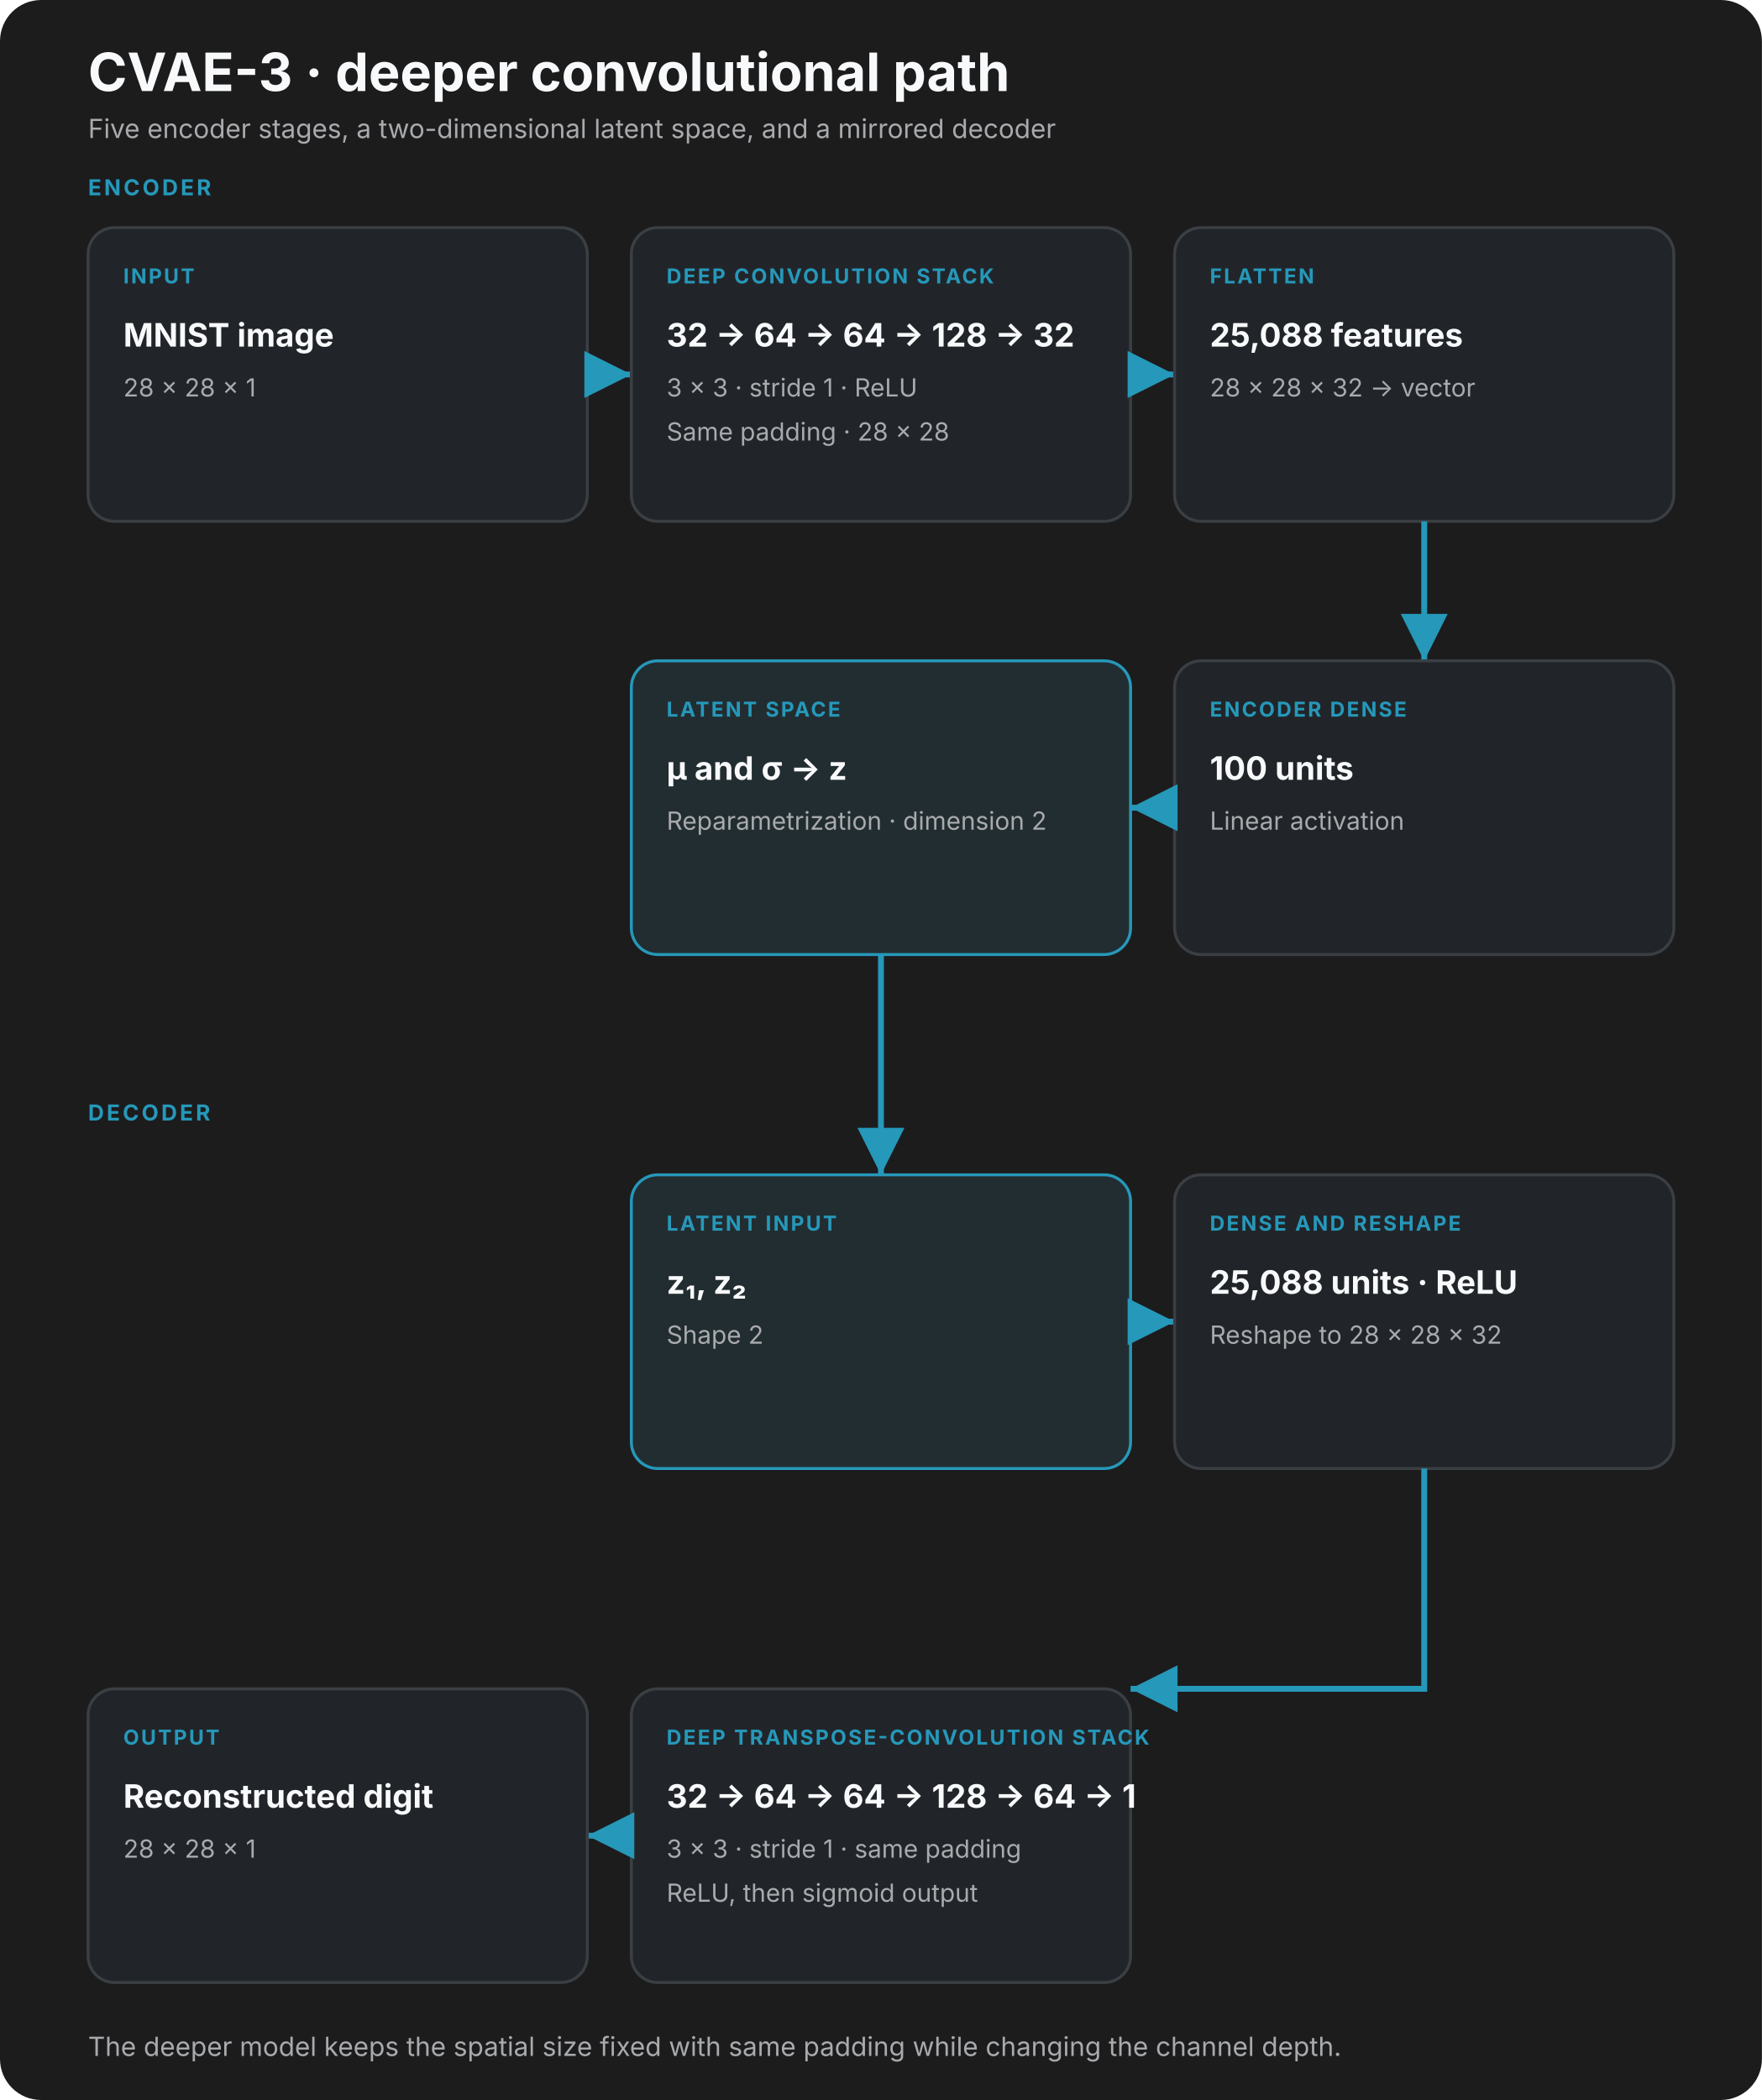
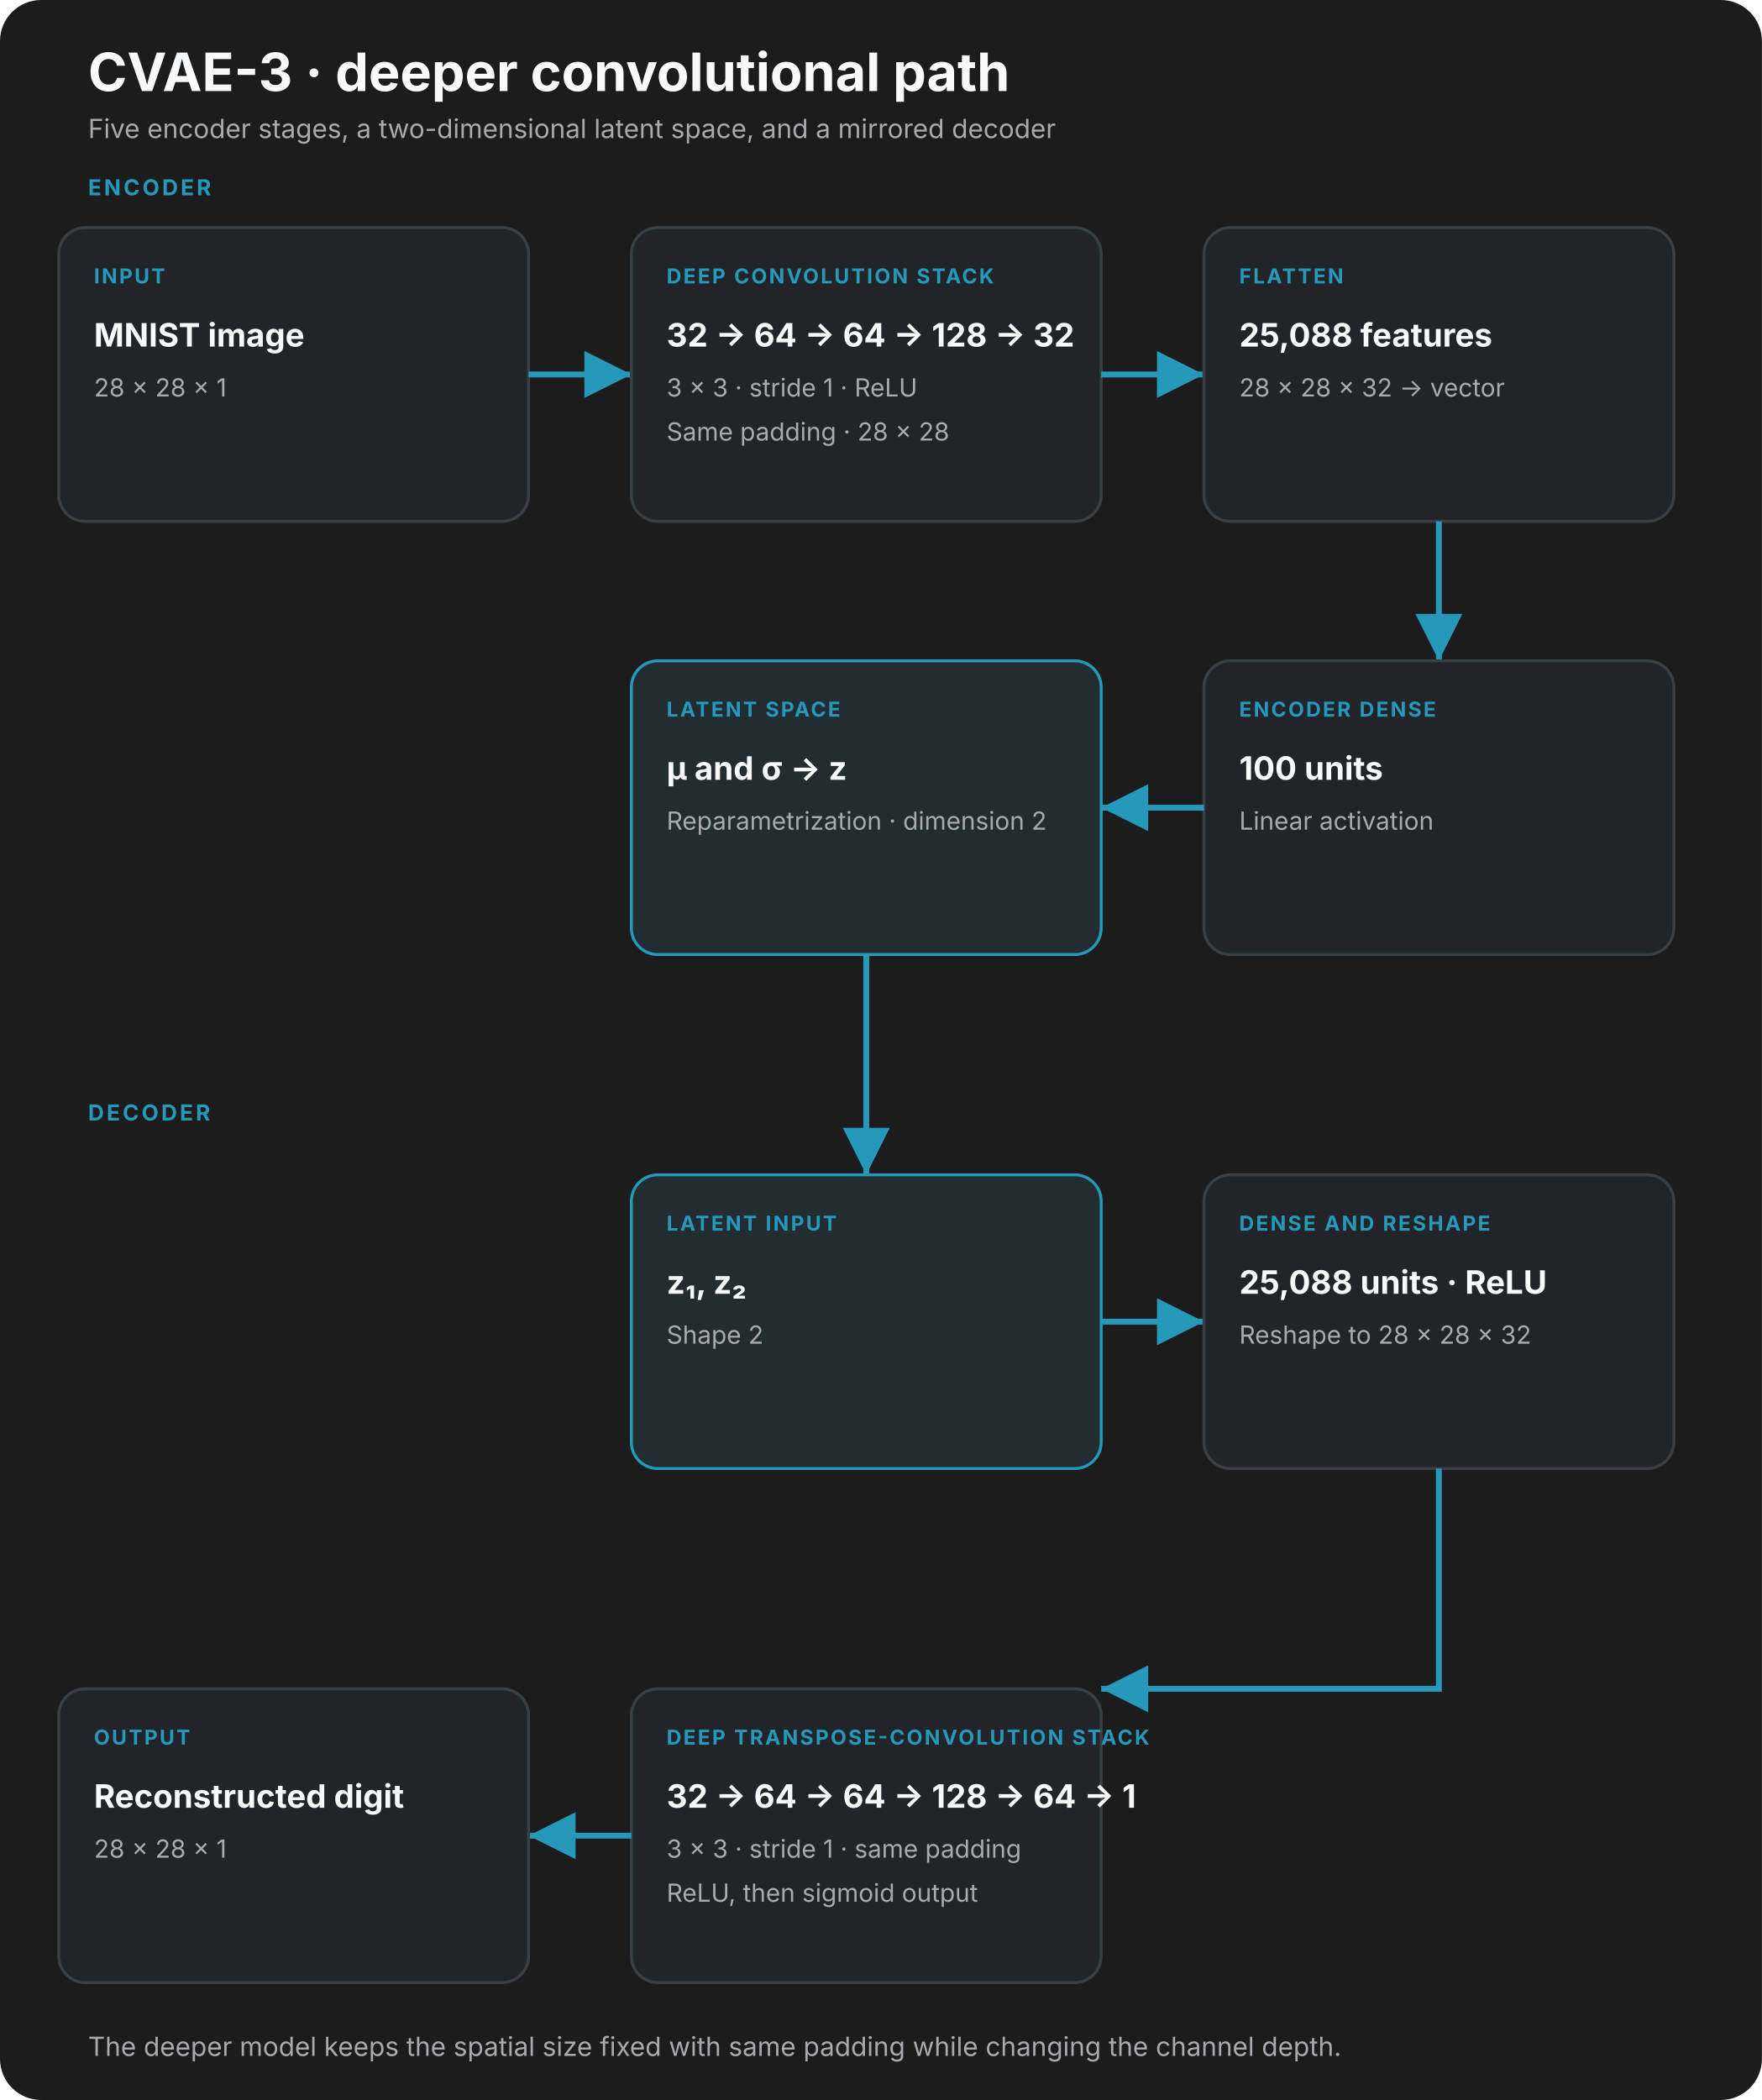
<svg xmlns="http://www.w3.org/2000/svg" viewBox="0 0 1200 1430" role="img" aria-labelledby="cvae3-title cvae3-desc">
  <defs>
    <marker id="cvae3-arrow" markerWidth="11" markerHeight="11" refX="8" refY="4" orient="auto">
      <path d="M0 0 8 4 0 8Z" fill="#2698ba" />
    </marker>
    <style>.h{fill:#f8f9fa;font:700 36px Inter,-apple-system,BlinkMacSystemFont,"Segoe UI",sans-serif}.s{fill:#a8aaad;font:400 18px Inter,-apple-system,BlinkMacSystemFont,"Segoe UI",sans-serif}.r{fill:#2698ba;font:700 15px Inter,-apple-system,BlinkMacSystemFont,"Segoe UI",sans-serif;letter-spacing:1.8px}.k{fill:#2698ba;font:700 14px Inter,-apple-system,BlinkMacSystemFont,"Segoe UI",sans-serif;letter-spacing:1.3px}.n{fill:#f8f9fa;font:700 22px Inter,-apple-system,BlinkMacSystemFont,"Segoe UI",sans-serif}.d{fill:#a8aaad;font:400 17px Inter,-apple-system,BlinkMacSystemFont,"Segoe UI",sans-serif}.c{fill:#212529;stroke:#3a3f44;stroke-width:2}.z{fill:#222d31;stroke:#2698ba;stroke-width:2}.a{fill:none;stroke:#2698ba;stroke-width:4;marker-end:url(#cvae3-arrow)}</style>
  </defs>
  <rect width="1200" height="1430" rx="28" fill="#1c1c1d" />
  <text x="60" y="62" class="h">CVAE-3 · deeper convolutional path</text>
  <text x="60" y="94" class="s">Five encoder stages, a two-dimensional latent space, and a mirrored decoder</text>
  <text x="60" y="133" class="r">ENCODER</text>
-   <g transform="translate(60 155)">
-     <rect width="340" height="200" rx="18" class="c" />
+   <g transform="translate(40 155)">
+     <rect width="320" height="200" rx="18" class="c" />
    <text x="24" y="38" class="k">INPUT</text>
    <text x="24" y="81" class="n">MNIST image</text>
    <text x="24" y="115" class="d">28 × 28 × 1</text>
  </g>
-   <path d="M400 255h30" class="a" />
+   <path d="M360 255h70" class="a" />
  <g transform="translate(430 155)">
-     <rect width="340" height="200" rx="18" class="c" />
+     <rect width="320" height="200" rx="18" class="c" />
    <text x="24" y="38" class="k">DEEP CONVOLUTION STACK</text>
    <text x="24" y="81" class="n">32 → 64 → 64 → 128 → 32</text>
    <text x="24" y="115" class="d">3 × 3 · stride 1 · ReLU</text>
    <text x="24" y="145" class="d">Same padding · 28 × 28</text>
  </g>
-   <path d="M770 255h30" class="a" />
-   <g transform="translate(800 155)">
-     <rect width="340" height="200" rx="18" class="c" />
+   <path d="M750 255h70" class="a" />
+   <g transform="translate(820 155)">
+     <rect width="320" height="200" rx="18" class="c" />
    <text x="24" y="38" class="k">FLATTEN</text>
    <text x="24" y="81" class="n">25,088 features</text>
    <text x="24" y="115" class="d">28 × 28 × 32 → vector</text>
  </g>
-   <path d="M970 355v95" class="a" />
-   <g transform="translate(800 450)">
-     <rect width="340" height="200" rx="18" class="c" />
+   <path d="M980 355v95" class="a" />
+   <g transform="translate(820 450)">
+     <rect width="320" height="200" rx="18" class="c" />
    <text x="24" y="38" class="k">ENCODER DENSE</text>
    <text x="24" y="81" class="n">100 units</text>
    <text x="24" y="115" class="d">Linear activation</text>
  </g>
-   <path d="M800 550h-30" class="a" />
+   <path d="M820 550h-70" class="a" />
  <g transform="translate(430 450)">
-     <rect width="340" height="200" rx="18" class="z" />
+     <rect width="320" height="200" rx="18" class="z" />
    <text x="24" y="38" class="k">LATENT SPACE</text>
    <text x="24" y="81" class="n">μ and σ → z</text>
    <text x="24" y="115" class="d">Reparametrization · dimension 2</text>
  </g>
  <text x="60" y="763" class="r">DECODER</text>
-   <path d="M600 650v150" class="a" />
+   <path d="M590 650v150" class="a" />
  <g transform="translate(430 800)">
-     <rect width="340" height="200" rx="18" class="z" />
+     <rect width="320" height="200" rx="18" class="z" />
    <text x="24" y="38" class="k">LATENT INPUT</text>
    <text x="24" y="81" class="n">z₁, z₂</text>
    <text x="24" y="115" class="d">Shape 2</text>
  </g>
-   <path d="M770 900h30" class="a" />
-   <g transform="translate(800 800)">
-     <rect width="340" height="200" rx="18" class="c" />
+   <path d="M750 900h70" class="a" />
+   <g transform="translate(820 800)">
+     <rect width="320" height="200" rx="18" class="c" />
    <text x="24" y="38" class="k">DENSE AND RESHAPE</text>
    <text x="24" y="81" class="n">25,088 units · ReLU</text>
    <text x="24" y="115" class="d">Reshape to 28 × 28 × 32</text>
  </g>
-   <path d="M970 1000v150h-200" class="a" />
+   <path d="M980 1000v150h-230" class="a" />
  <g transform="translate(430 1150)">
-     <rect width="340" height="200" rx="18" class="c" />
+     <rect width="320" height="200" rx="18" class="c" />
    <text x="24" y="38" class="k">DEEP TRANSPOSE-CONVOLUTION STACK</text>
    <text x="24" y="81" class="n">32 → 64 → 64 → 128 → 64 → 1</text>
    <text x="24" y="115" class="d">3 × 3 · stride 1 · same padding</text>
    <text x="24" y="145" class="d">ReLU, then sigmoid output</text>
  </g>
-   <path d="M430 1250h-30" class="a" />
-   <g transform="translate(60 1150)">
-     <rect width="340" height="200" rx="18" class="c" />
+   <path d="M430 1250h-70" class="a" />
+   <g transform="translate(40 1150)">
+     <rect width="320" height="200" rx="18" class="c" />
    <text x="24" y="38" class="k">OUTPUT</text>
    <text x="24" y="81" class="n">Reconstructed digit</text>
    <text x="24" y="115" class="d">28 × 28 × 1</text>
  </g>
  <text x="60" y="1400" class="s">The deeper model keeps the spatial size fixed with same padding while changing the channel depth.</text>
</svg>
